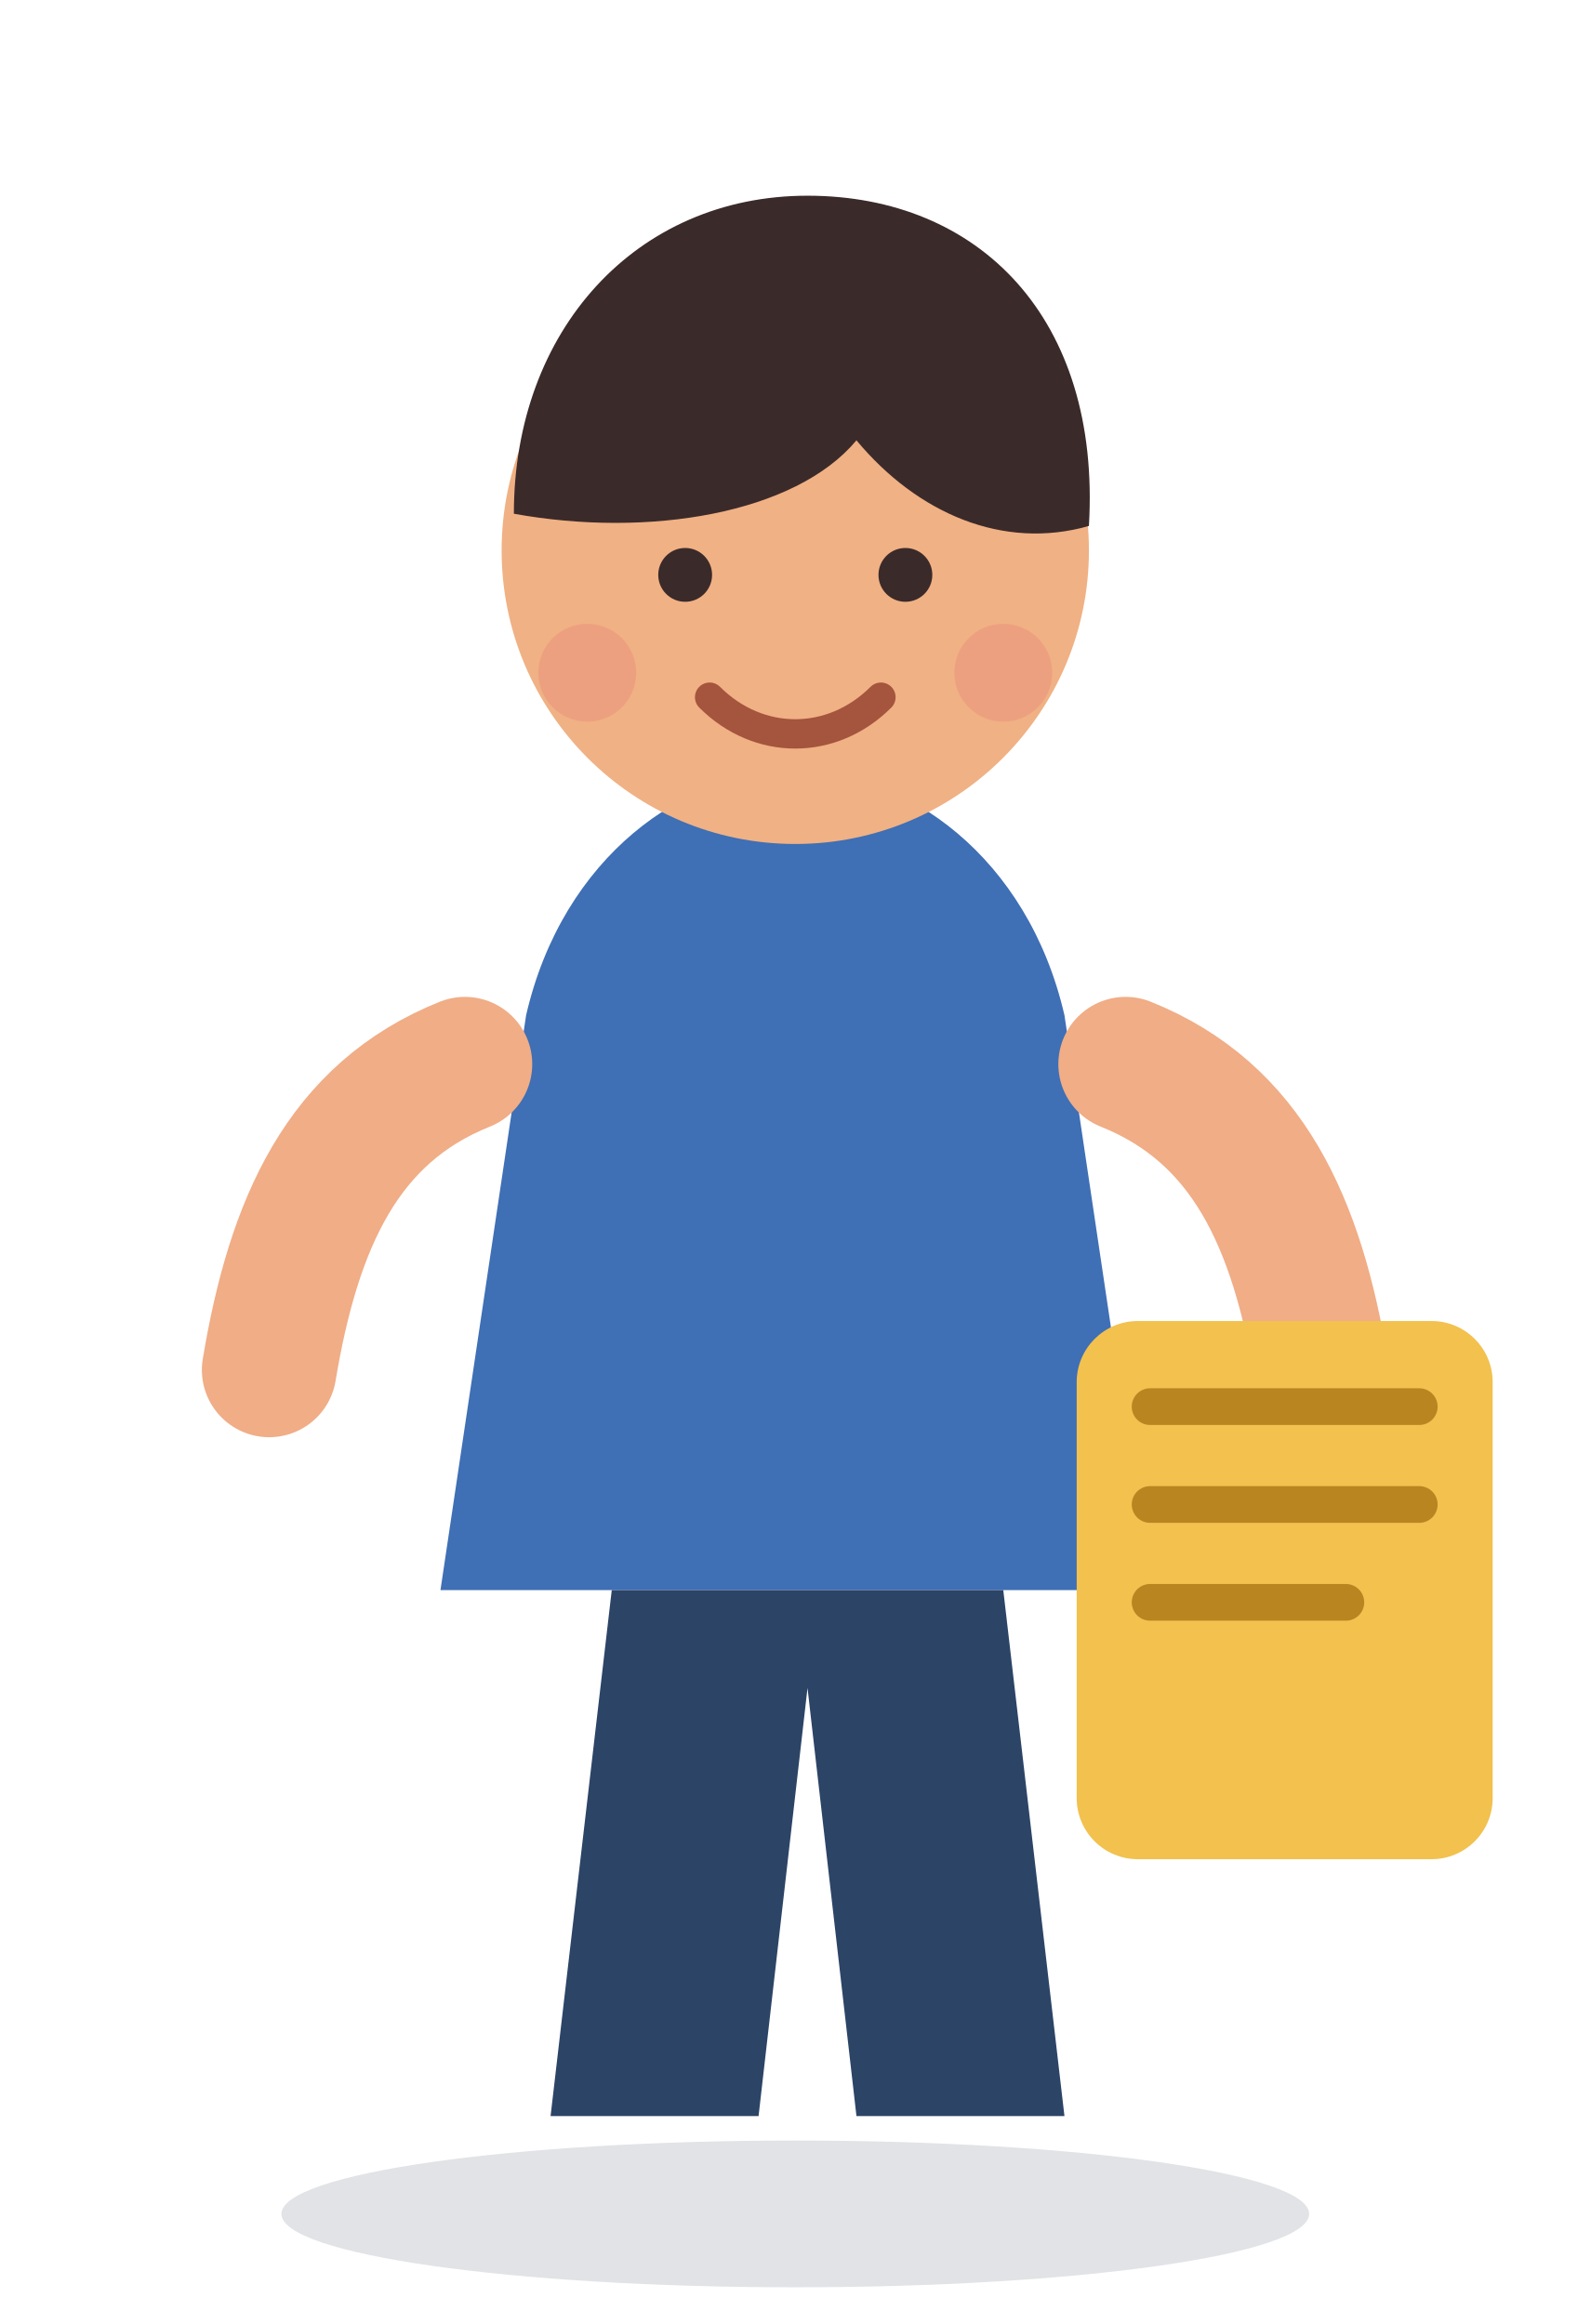
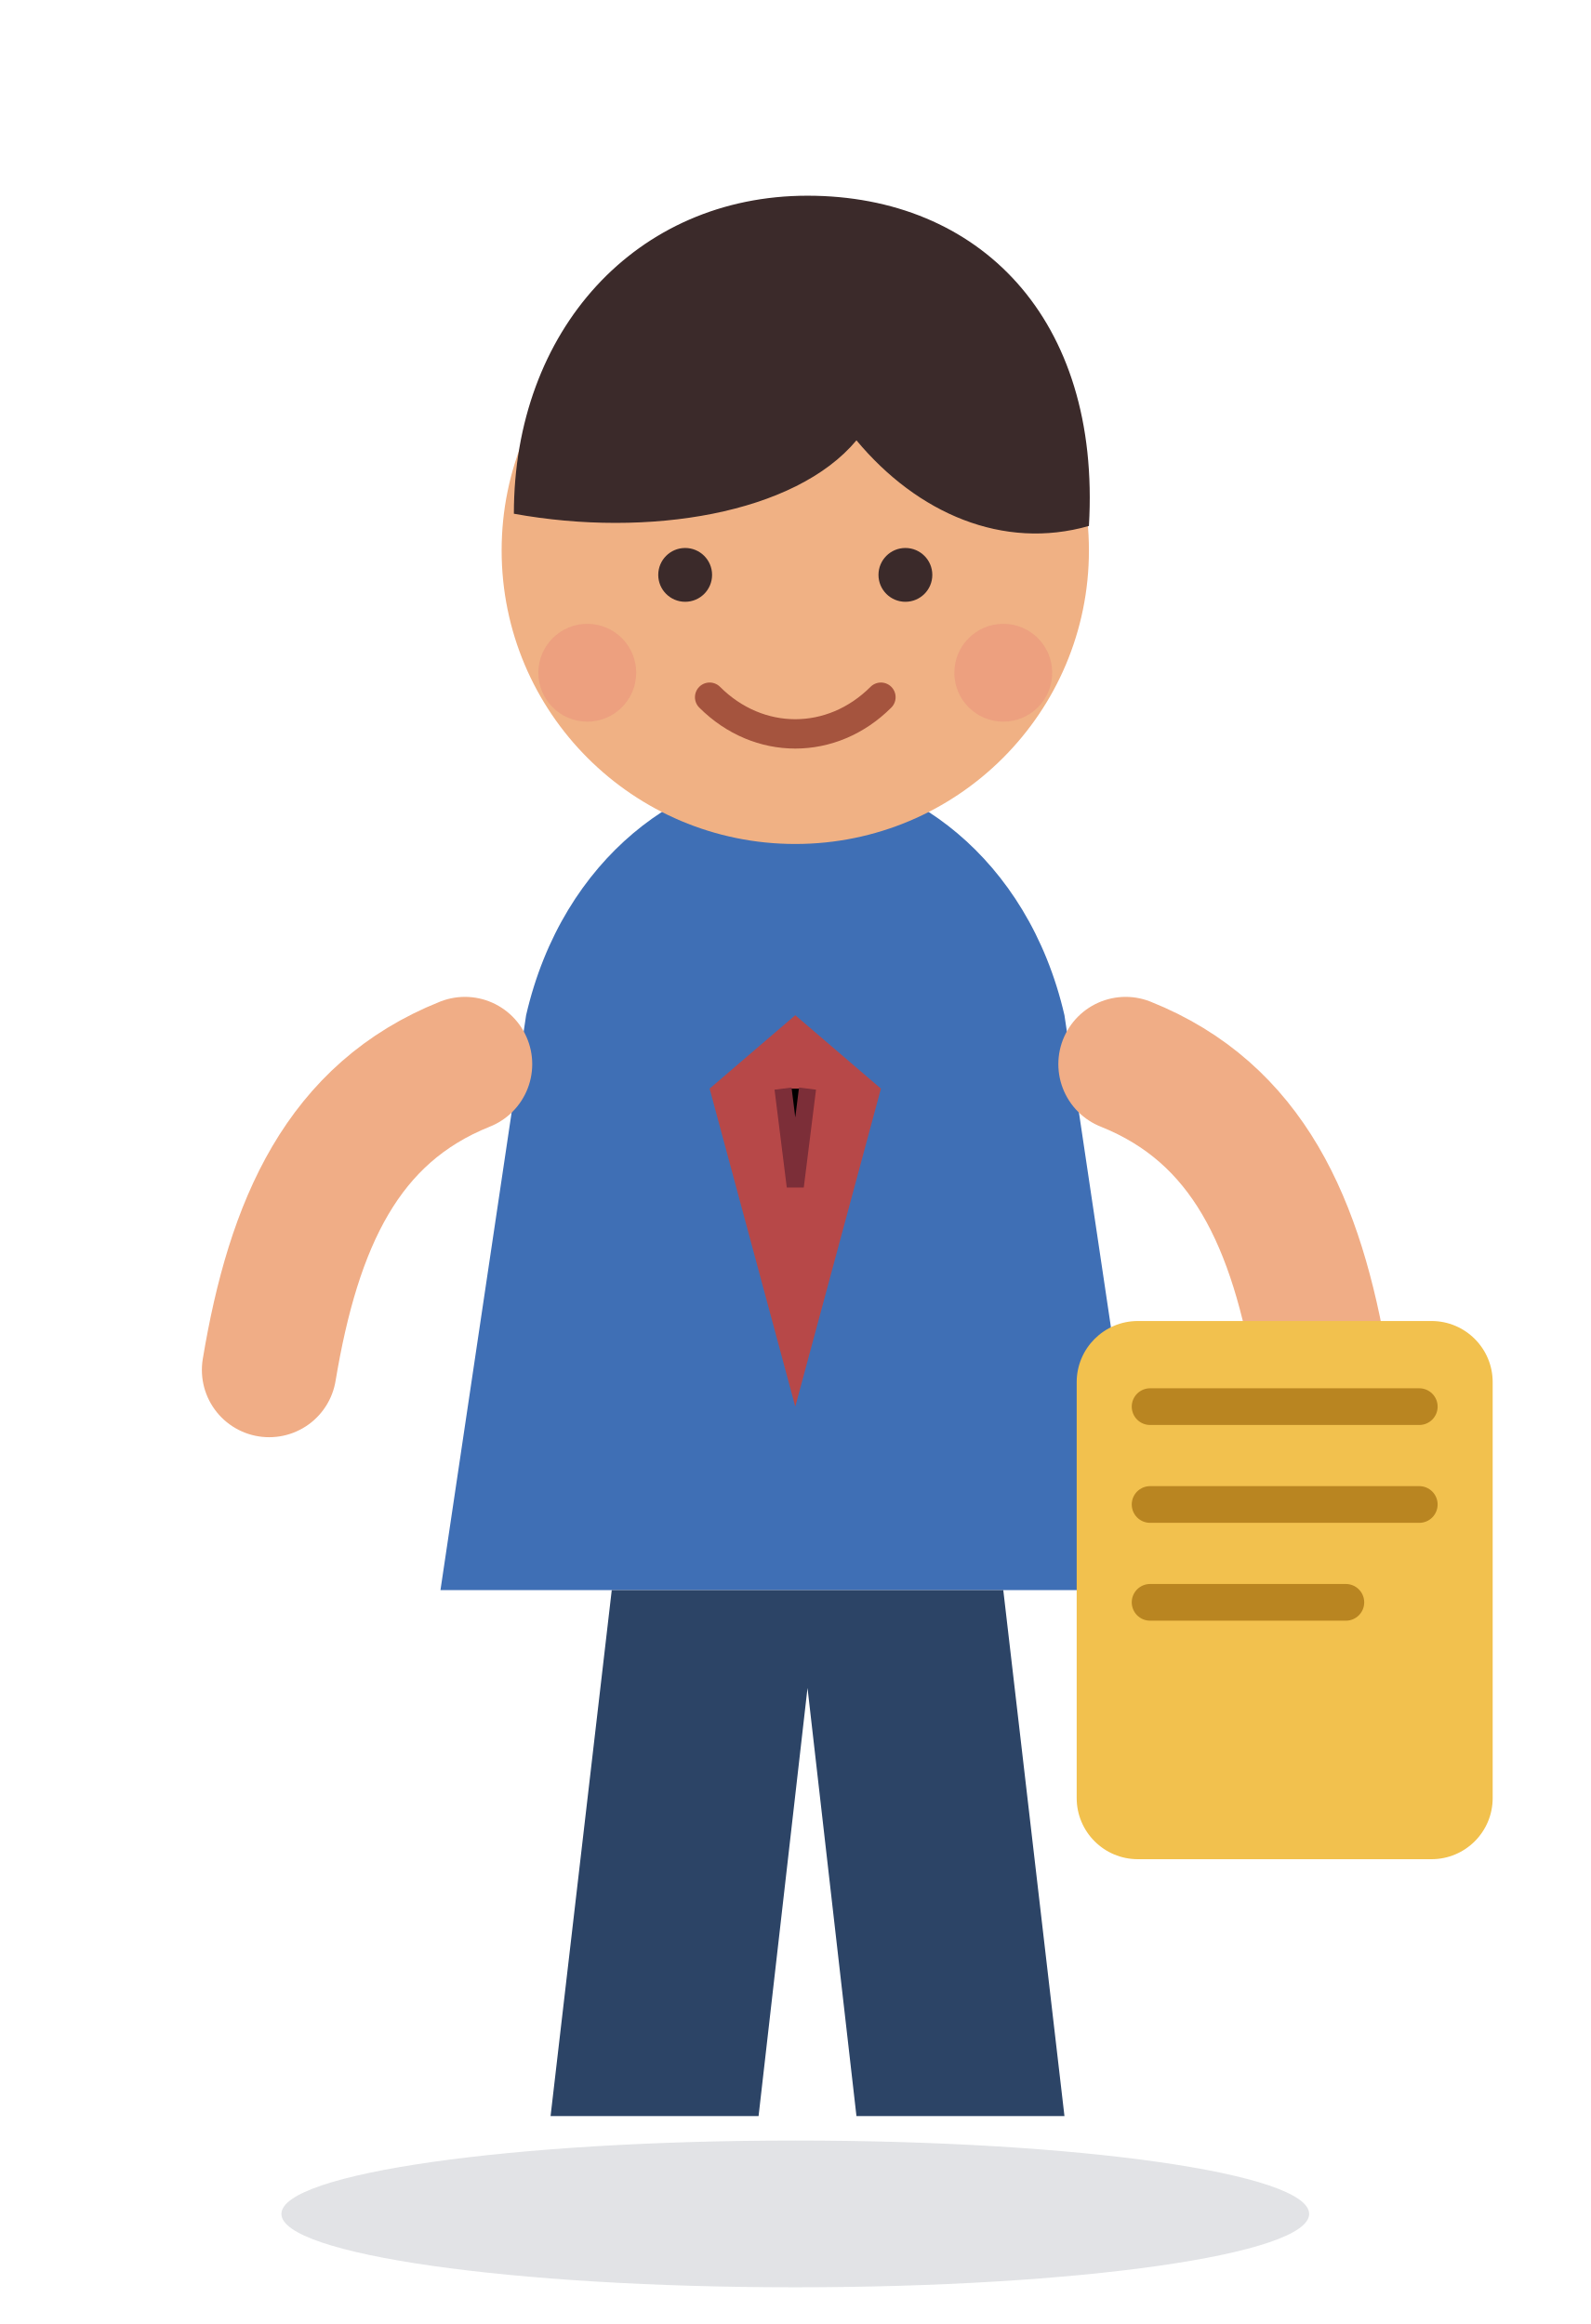
<svg xmlns="http://www.w3.org/2000/svg" viewBox="0 0 130 190" role="img" aria-label="Человек с папкой">
  <ellipse cx="65" cy="181" rx="42" ry="6" fill="#1e293b" opacity=".13" />
  <path d="M43 83c3-13 13-20 22-20s19 7 22 20l7 47H36l7-47Z" fill="#3f6fb5" />
  <path d="M50 130l-5 43h17l4-35 4 35h17l-5-43H50Z" fill="#2c4466" />
  <path d="M38 87c-10 4-14 13-16 25" fill="none" stroke="#f0ad86" stroke-width="11" stroke-linecap="round" />
  <path d="M92 87c10 4 14 13 16 25" fill="none" stroke="#f0ad86" stroke-width="11" stroke-linecap="round" />
  <rect x="88" y="108" width="34" height="44" rx="5" fill="#f2c14e" />
  <path d="M94 115h22M94 123h22M94 131h16" stroke="#b98521" stroke-width="3" stroke-linecap="round" />
+   <path d="M65 83l7 6-7 26-7-26 7-6Z" fill="#b74848" />
+   <path d="M64 89l1 8 1-8" stroke="#7c2e38" stroke-width="1.4" />
  <circle cx="65" cy="45" r="24" fill="#f0b184" />
  <path d="M42 42c0-15 10-26 24-26 14 0 24 10 23 27-7 2-14-1-19-7-5 6-17 8-28 6Z" fill="#3b2a2a" />
  <circle cx="56" cy="47" r="2.2" fill="#3b2a2a" />
  <circle cx="74" cy="47" r="2.2" fill="#3b2a2a" />
  <path d="M58 57c4 4 10 4 14 0" fill="none" stroke="#a5543e" stroke-width="2.4" stroke-linecap="round" />
  <circle cx="48" cy="55" r="4" fill="#e88c79" opacity=".45" />
  <circle cx="82" cy="55" r="4" fill="#e88c79" opacity=".45" />
</svg>
